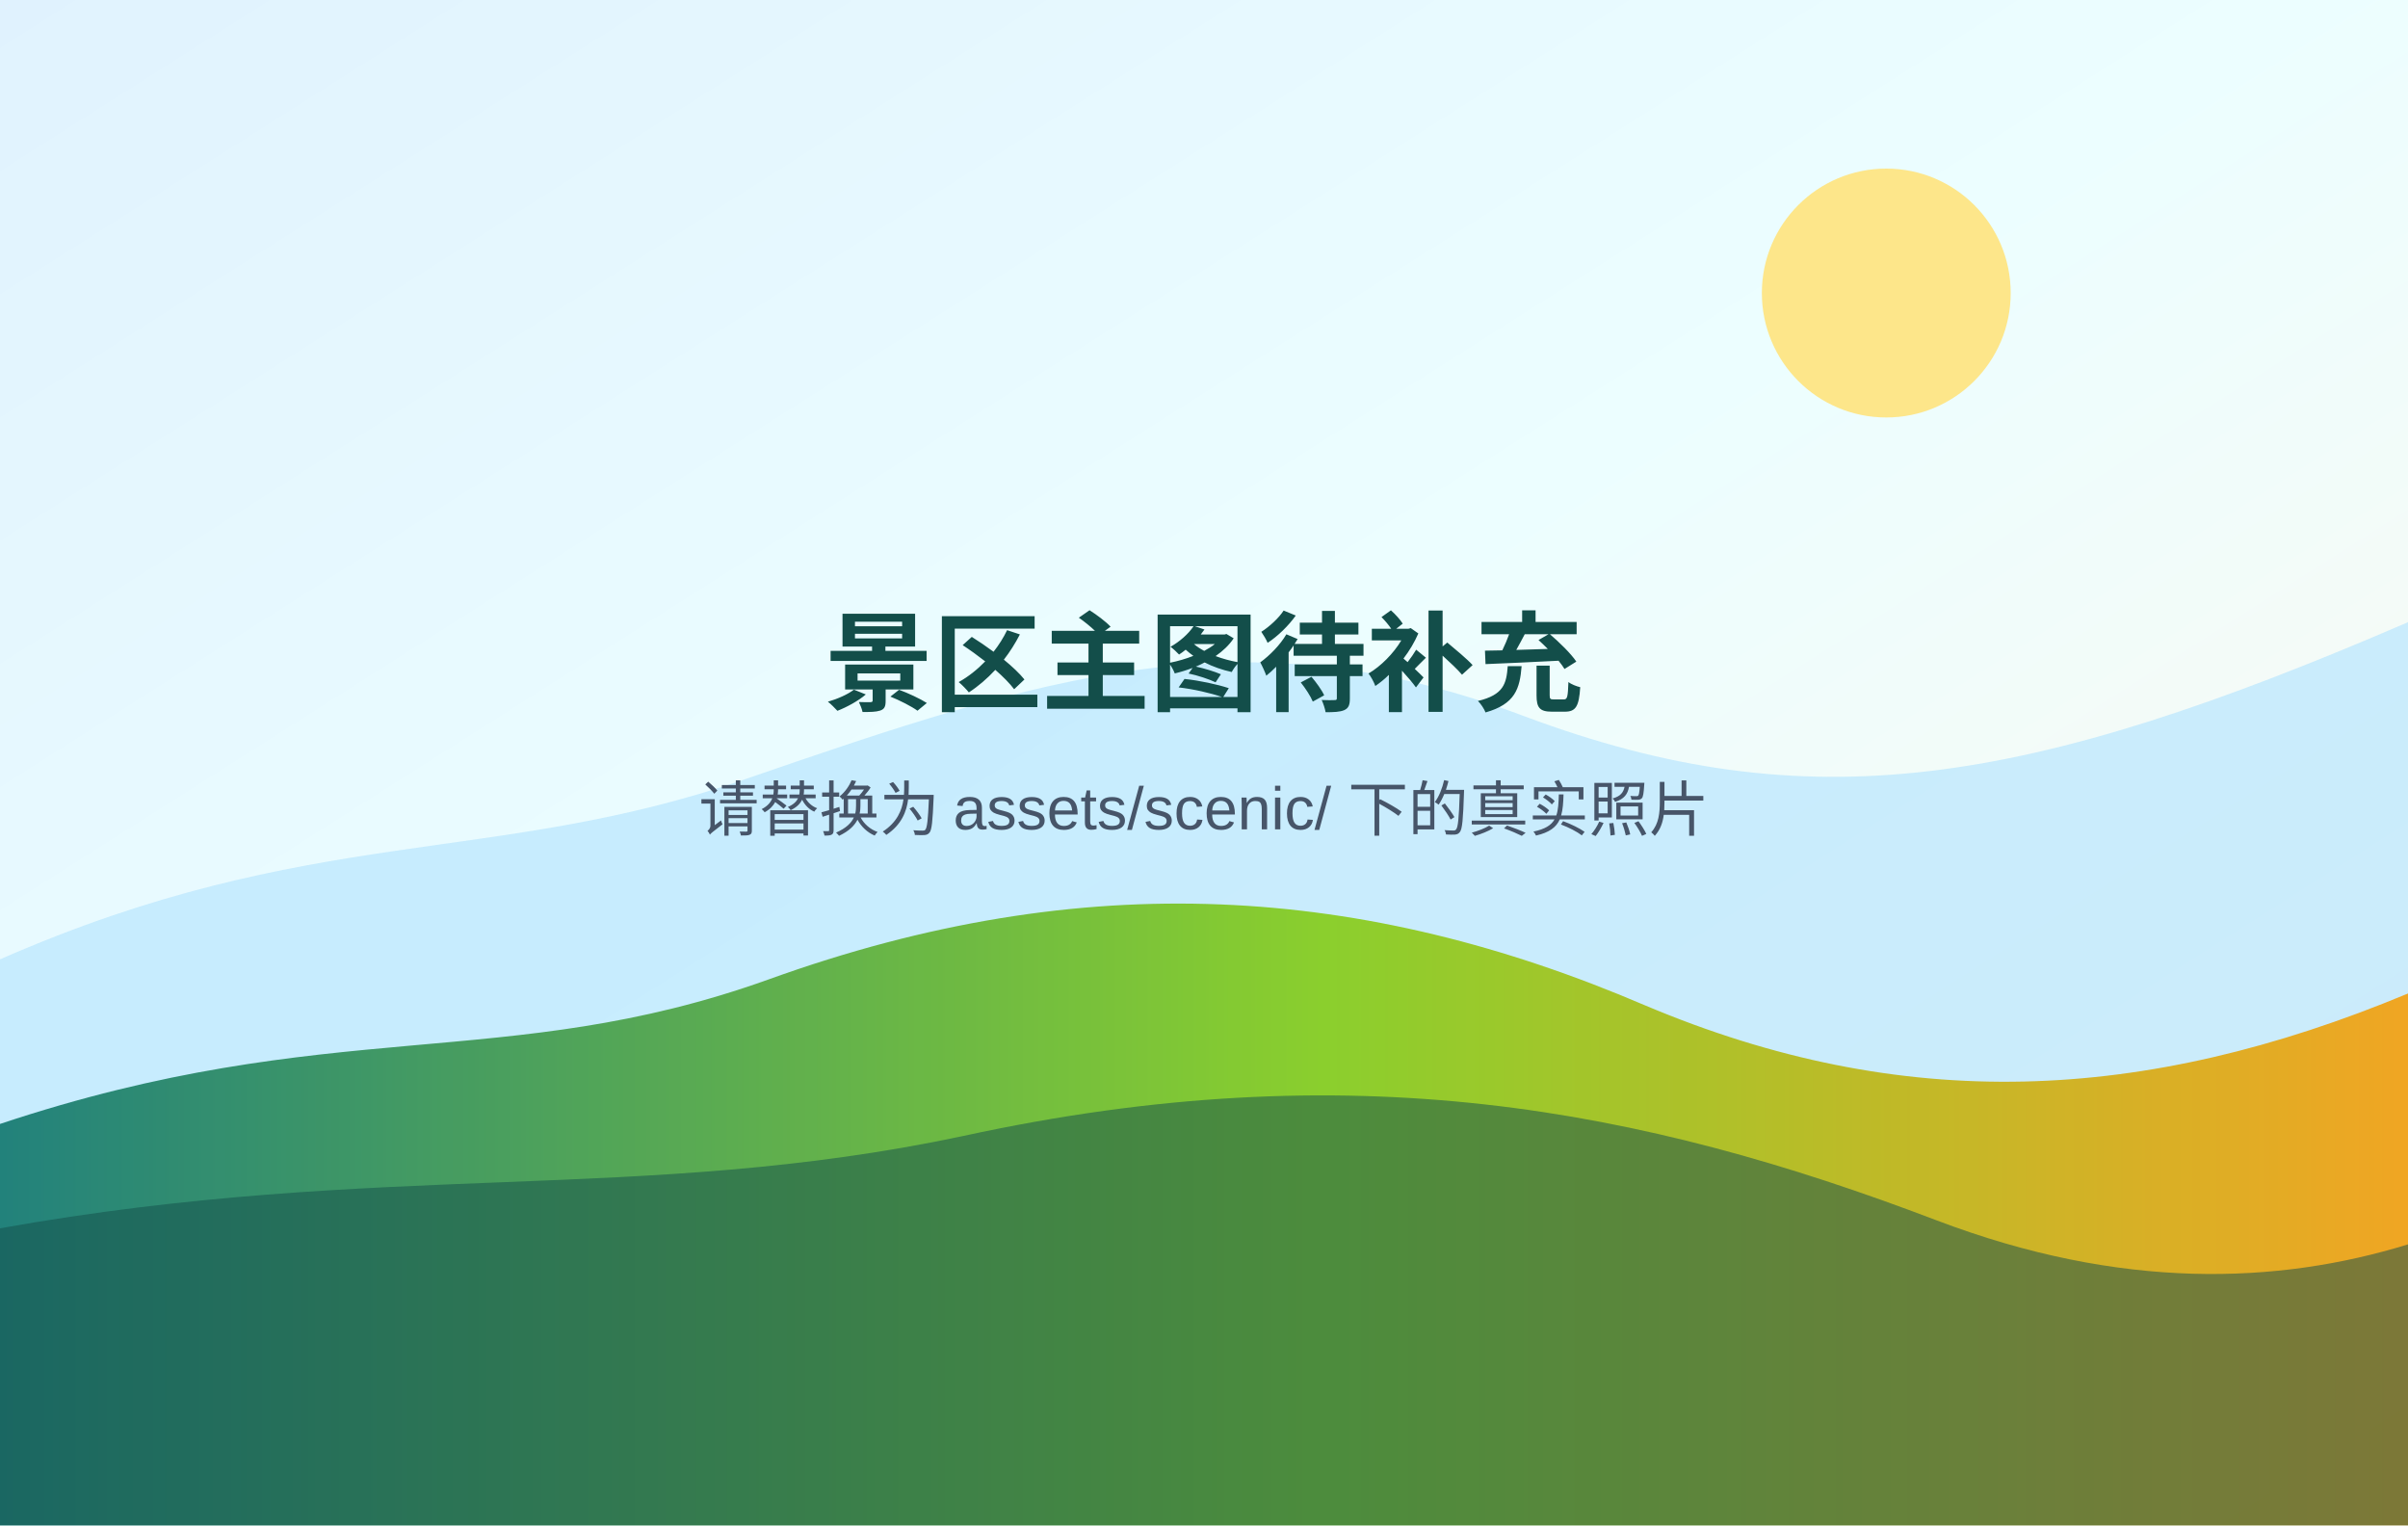
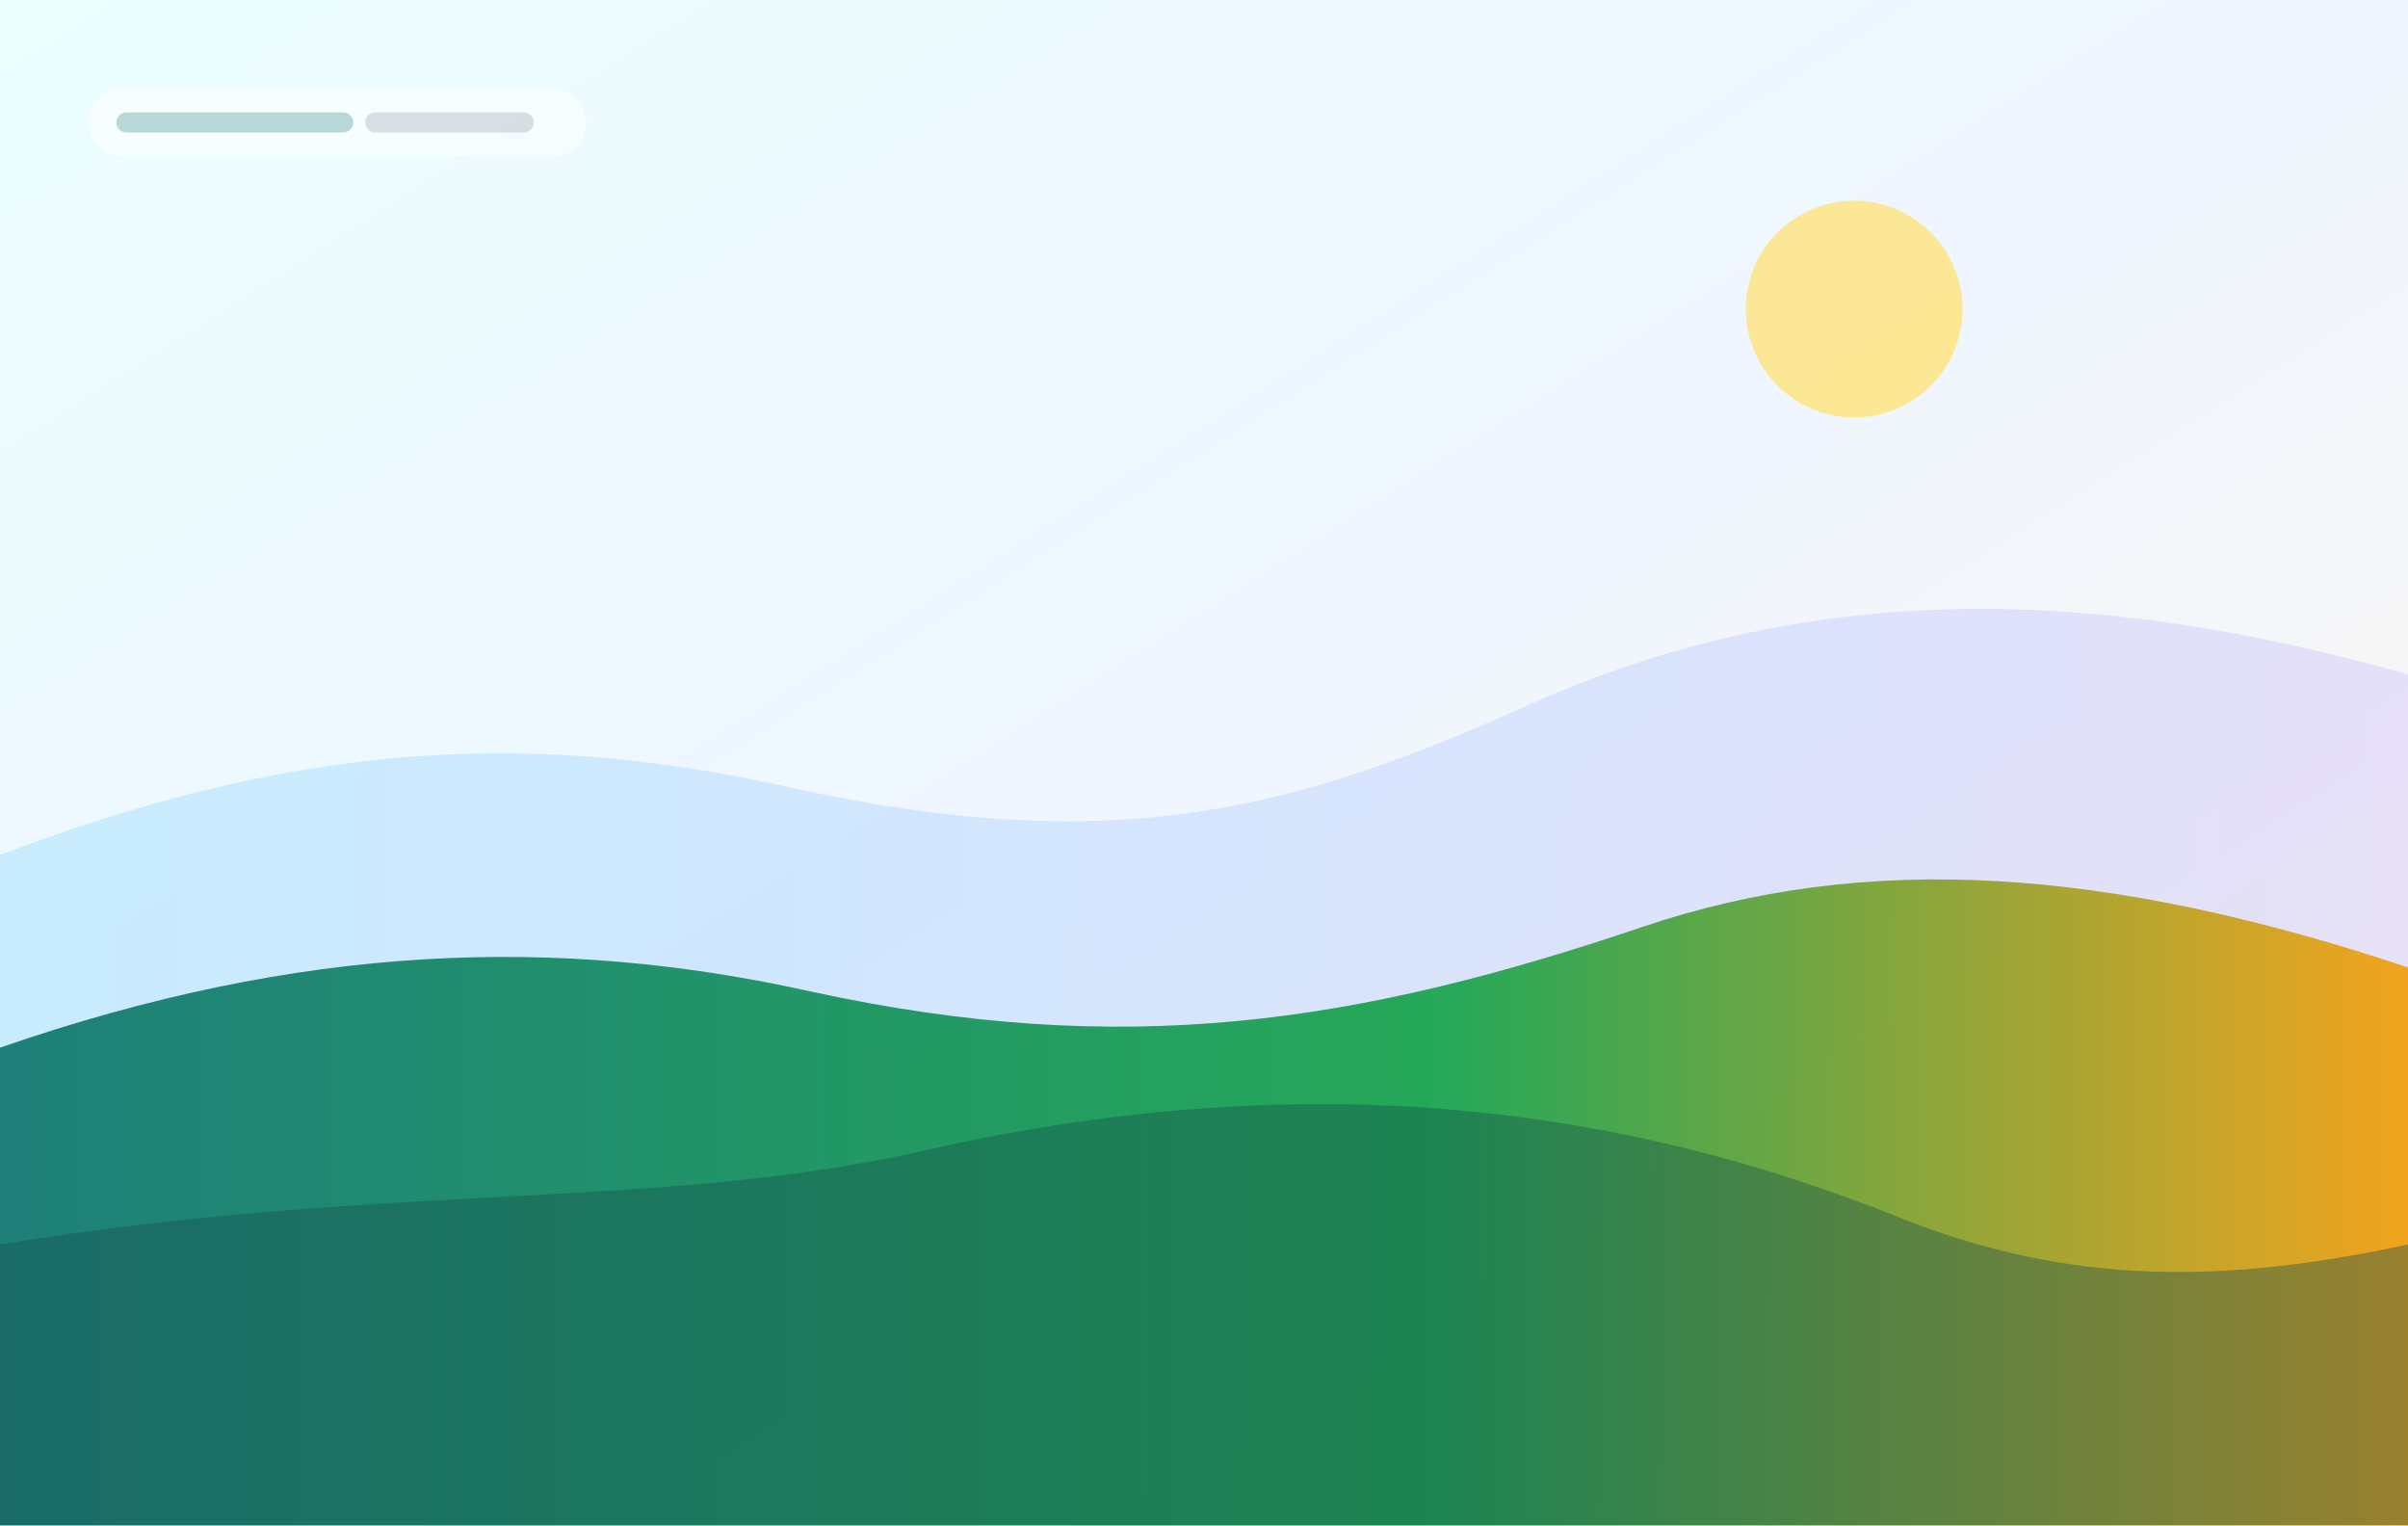
<svg xmlns="http://www.w3.org/2000/svg" viewBox="0 0 1200 760" role="img" aria-labelledby="title desc">
  <defs>
    <linearGradient id="sky" x1="0" x2="1" y1="0" y2="1">
-       <stop offset="0" stop-color="#e0f2fe" />
-       <stop offset="0.48" stop-color="#ecfeff" />
+       <stop offset="0" stop-color="#ecfeff" />
+       <stop offset="0.48" stop-color="#eff6ff" />
      <stop offset="1" stop-color="#fff7ed" />
    </linearGradient>
-     <linearGradient id="land" x1="0" x2="1" y1="0" y2="0">
+     <linearGradient id="ridgeA" x1="0" x2="1" y1="0" y2="0">
+       <stop offset="0" stop-color="#7dd3fc" />
+       <stop offset="1" stop-color="#c4b5fd" />
+     </linearGradient>
+     <linearGradient id="ridgeB" x1="0" x2="1" y1="0" y2="0">
      <stop offset="0" stop-color="#0f766e" />
-       <stop offset="0.55" stop-color="#84cc16" />
+       <stop offset="0.6" stop-color="#16a34a" />
      <stop offset="1" stop-color="#f59e0b" />
    </linearGradient>
  </defs>
  <rect width="1200" height="760" fill="url(#sky)" />
-   <path d="M0 478 C155 410 245 432 372 388 C520 337 620 304 760 357 C902 410 1010 392 1200 310 L1200 760 L0 760 Z" fill="#bae6fd" opacity="0.72" />
-   <path d="M0 560 C165 505 252 535 383 488 C541 431 680 441 820 501 C948 555 1068 550 1200 495 L1200 760 L0 760 Z" fill="url(#land)" opacity="0.9" />
-   <path d="M0 612 C190 578 320 600 480 566 C673 524 818 552 965 608 C1057 643 1135 640 1200 620 L1200 760 L0 760 Z" fill="#134e4a" opacity="0.52" />
-   <circle cx="940" cy="146" r="62" fill="#fde68a" />
-   <text x="600" y="350" text-anchor="middle" fill="#134e4a" font-family="Arial, sans-serif" font-size="54" font-weight="700">景区主图待补充</text>
-   <text x="600" y="414" text-anchor="middle" fill="#475569" font-family="Arial, sans-serif" font-size="30">请替换为 assets/scenic/ 下的真实照片</text>
+   <circle cx="924" cy="154" r="54" fill="#fde68a" opacity="0.9" />
+   <path d="M0 426 C142 372 258 362 392 392 C554 428 644 404 760 352 C902 288 1044 292 1200 336 L1200 760 L0 760 Z" fill="url(#ridgeA)" opacity="0.34" />
+   <path d="M0 522 C150 470 278 466 404 494 C560 528 676 510 818 462 C930 424 1050 432 1200 482 L1200 760 L0 760 Z" fill="url(#ridgeB)" opacity="0.92" />
+   <path d="M0 620 C198 588 330 604 466 572 C656 530 812 552 950 608 C1032 640 1108 640 1200 620 L1200 760 L0 760 Z" fill="#134e4a" opacity="0.4" />
+   <rect x="44" y="44" width="248" height="34" rx="17" fill="rgba(255,255,255,0.52)" />
+   <rect x="58" y="56" width="118" height="10" rx="5" fill="rgba(15,118,110,0.28)" />
+   <rect x="182" y="56" width="84" height="10" rx="5" fill="rgba(71,85,105,0.18)" />
</svg>
